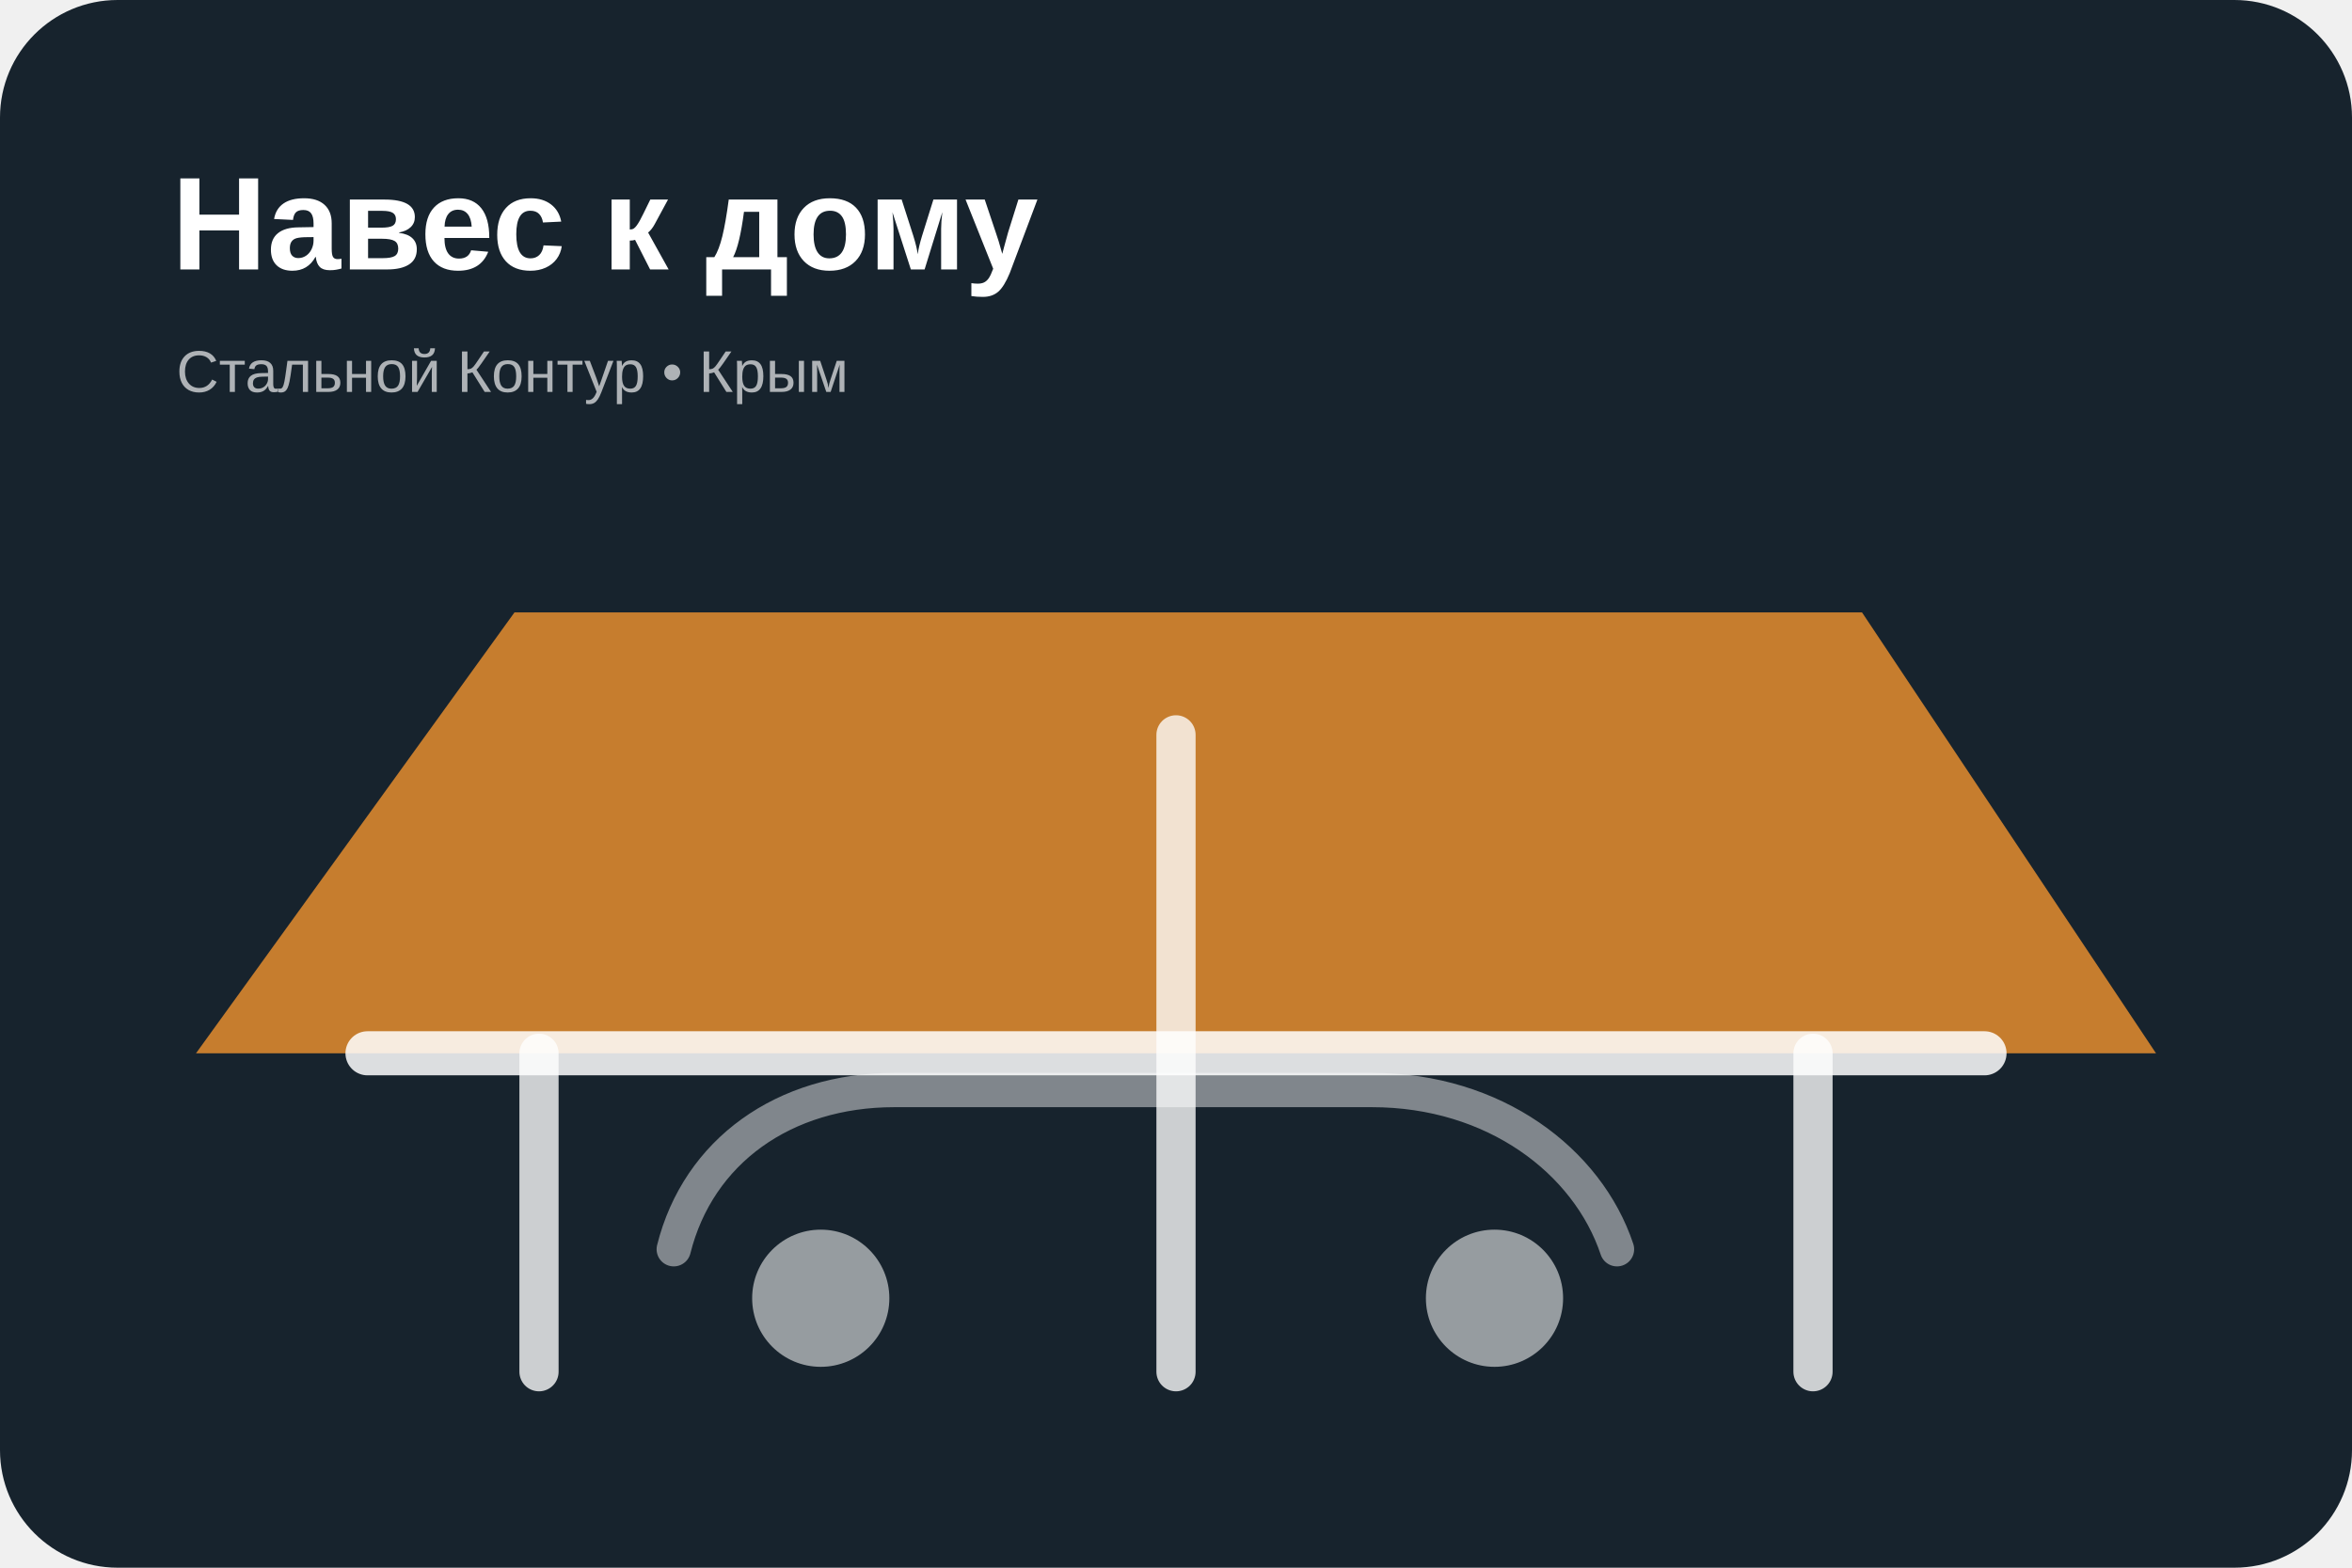
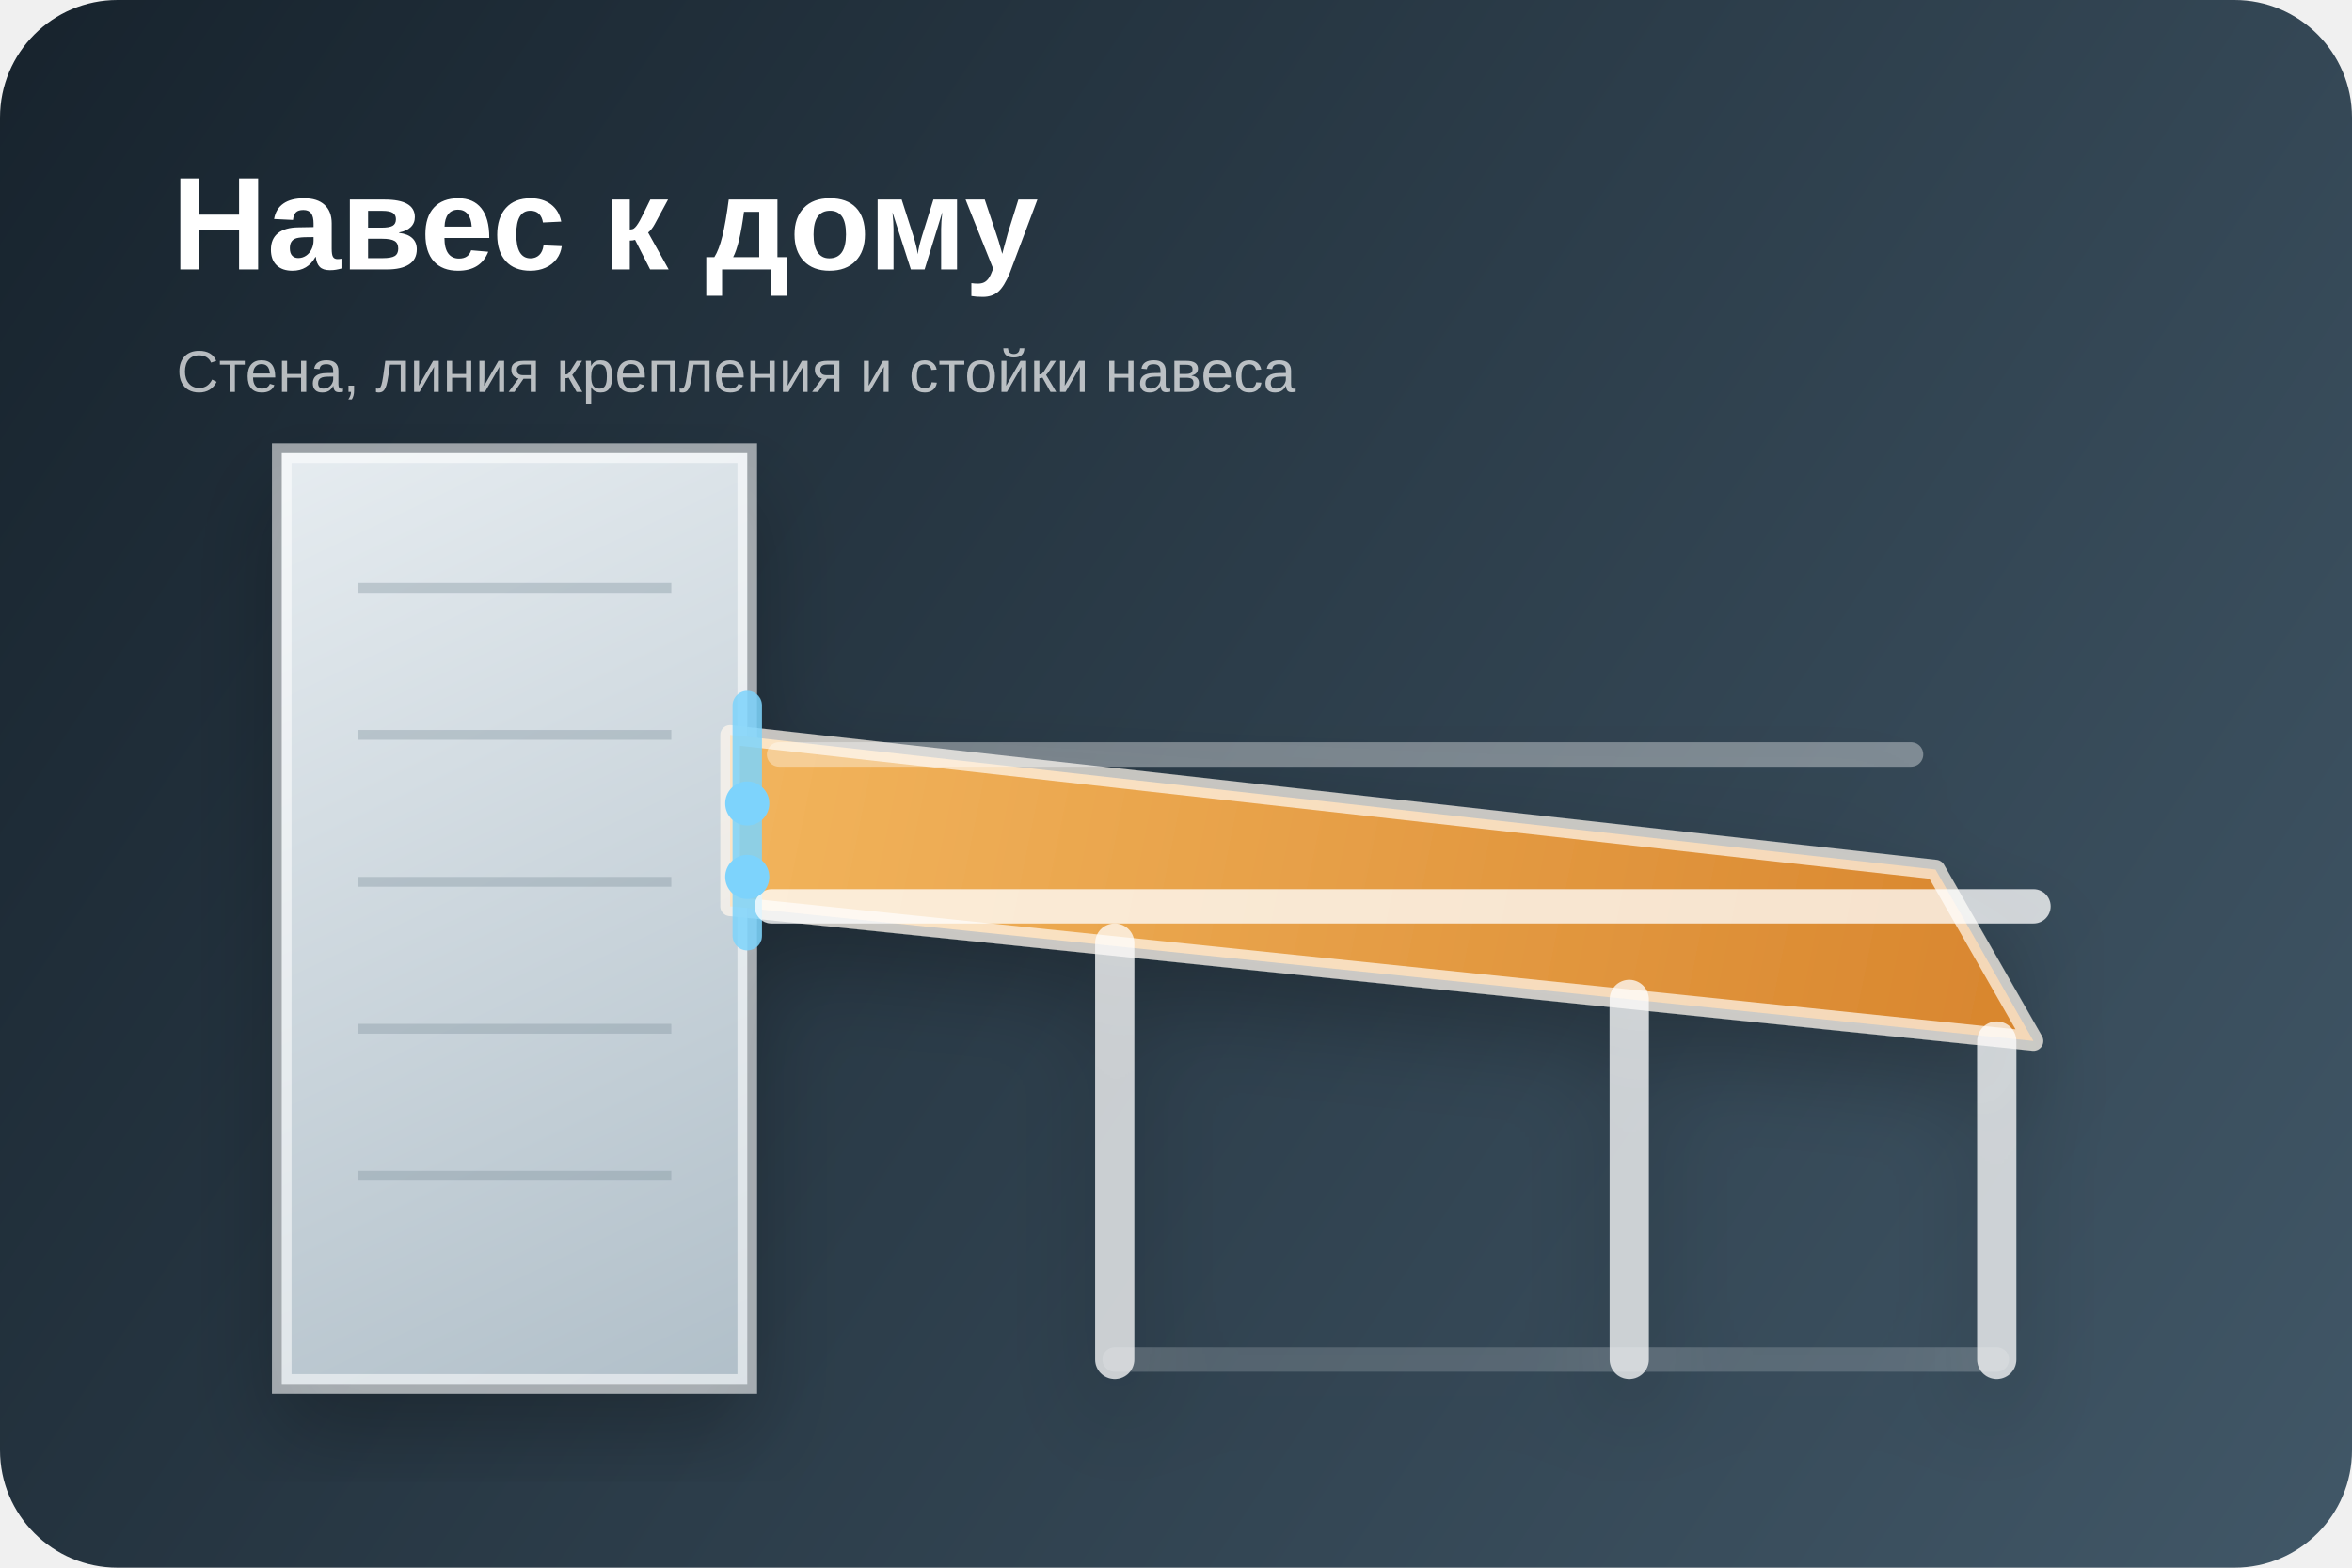
<svg xmlns="http://www.w3.org/2000/svg" width="960" height="640" viewBox="0 0 960 640" fill="none">
-   <rect width="960" height="640" rx="48" fill="#17232d" />
-   <path d="M80 430L210 250H760L880 430H80Z" fill="#d9872f" opacity="0.9" />
-   <path d="M150 430H810" stroke="white" stroke-width="18" stroke-linecap="round" opacity="0.85" />
-   <path d="M220 430V560M740 430V560M480 300V560" stroke="white" stroke-width="16" stroke-linecap="round" opacity="0.78" />
-   <path d="M275 510C285 470 320 445 365 445H560C610 445 648 474 660 510" stroke="white" stroke-width="14" stroke-linecap="round" opacity="0.45" />
-   <circle cx="335" cy="530" r="28" fill="white" opacity="0.55" />
-   <circle cx="610" cy="530" r="28" fill="white" opacity="0.55" />
+   <defs>
+     <linearGradient id="bg" x1="0" y1="0" x2="960" y2="640" gradientUnits="userSpaceOnUse">
+       <stop stop-color="#17232d" />
+       <stop offset="1" stop-color="#415767" />
+     </linearGradient>
+     <linearGradient id="wall" x1="105" y1="180" x2="300" y2="590" gradientUnits="userSpaceOnUse">
+       <stop stop-color="#e7edf1" />
+       <stop offset="1" stop-color="#aebdc7" />
+     </linearGradient>
+     <linearGradient id="roof" x1="285" y1="285" x2="815" y2="392" gradientUnits="userSpaceOnUse">
+       <stop stop-color="#f3b65e" />
+       <stop offset="1" stop-color="#d9872f" />
+     </linearGradient>
+     <filter id="shadow" x="80" y="155" width="800" height="450" filterUnits="userSpaceOnUse" color-interpolation-filters="sRGB">
+       <feDropShadow dx="0" dy="18" stdDeviation="18" flood-color="#000" flood-opacity="0.25" />
+     </filter>
+   </defs>
+   <rect width="960" height="640" rx="48" fill="url(#bg)" />
+   <g filter="url(#shadow)">
+     <path d="M115 185H305V565H115Z" fill="url(#wall)" />
+     <path d="M115 185H305V565H115Z" stroke="white" stroke-width="8" opacity="0.55" />
+     <path d="M146 240H274M146 300H274M146 360H274M146 420H274M146 480H274" stroke="#81929e" stroke-width="4" opacity="0.38" />
+     <path d="M298 300L790 355L830 425L298 370Z" fill="url(#roof)" />
+     <path d="M298 300L790 355L830 425L298 370Z" stroke="#fff7ed" stroke-width="8" stroke-linejoin="round" opacity="0.72" />
+     <path d="M305 288V382" stroke="#7dd3fc" stroke-width="12" stroke-linecap="round" opacity="0.85" />
+     <path d="M318 308H780" stroke="white" stroke-width="10" stroke-linecap="round" opacity="0.36" />
+     <path d="M315 370H830" stroke="white" stroke-width="14" stroke-linecap="round" opacity="0.76" />
+     <path d="M455 385V555M665 408V555M815 425V555" stroke="white" stroke-width="16" stroke-linecap="round" opacity="0.74" />
+     <path d="M455 555H815" stroke="white" stroke-width="10" stroke-linecap="round" opacity="0.17" />
+   </g>
+   <circle cx="305" cy="328" r="9" fill="#7dd3fc" />
+   <circle cx="305" cy="358" r="9" fill="#7dd3fc" />
  <text x="70" y="110" fill="white" font-family="Arial, sans-serif" font-size="54" font-weight="800">Навес к дому</text>
-   <text x="72" y="160" fill="white" opacity="0.65" font-family="Arial, sans-serif" font-size="24">Стальной Контур • Крым</text>
+   <text x="72" y="160" fill="white" opacity="0.68" font-family="Arial, sans-serif" font-size="24">Стена, линия крепления и стойки навеса</text>
</svg>
